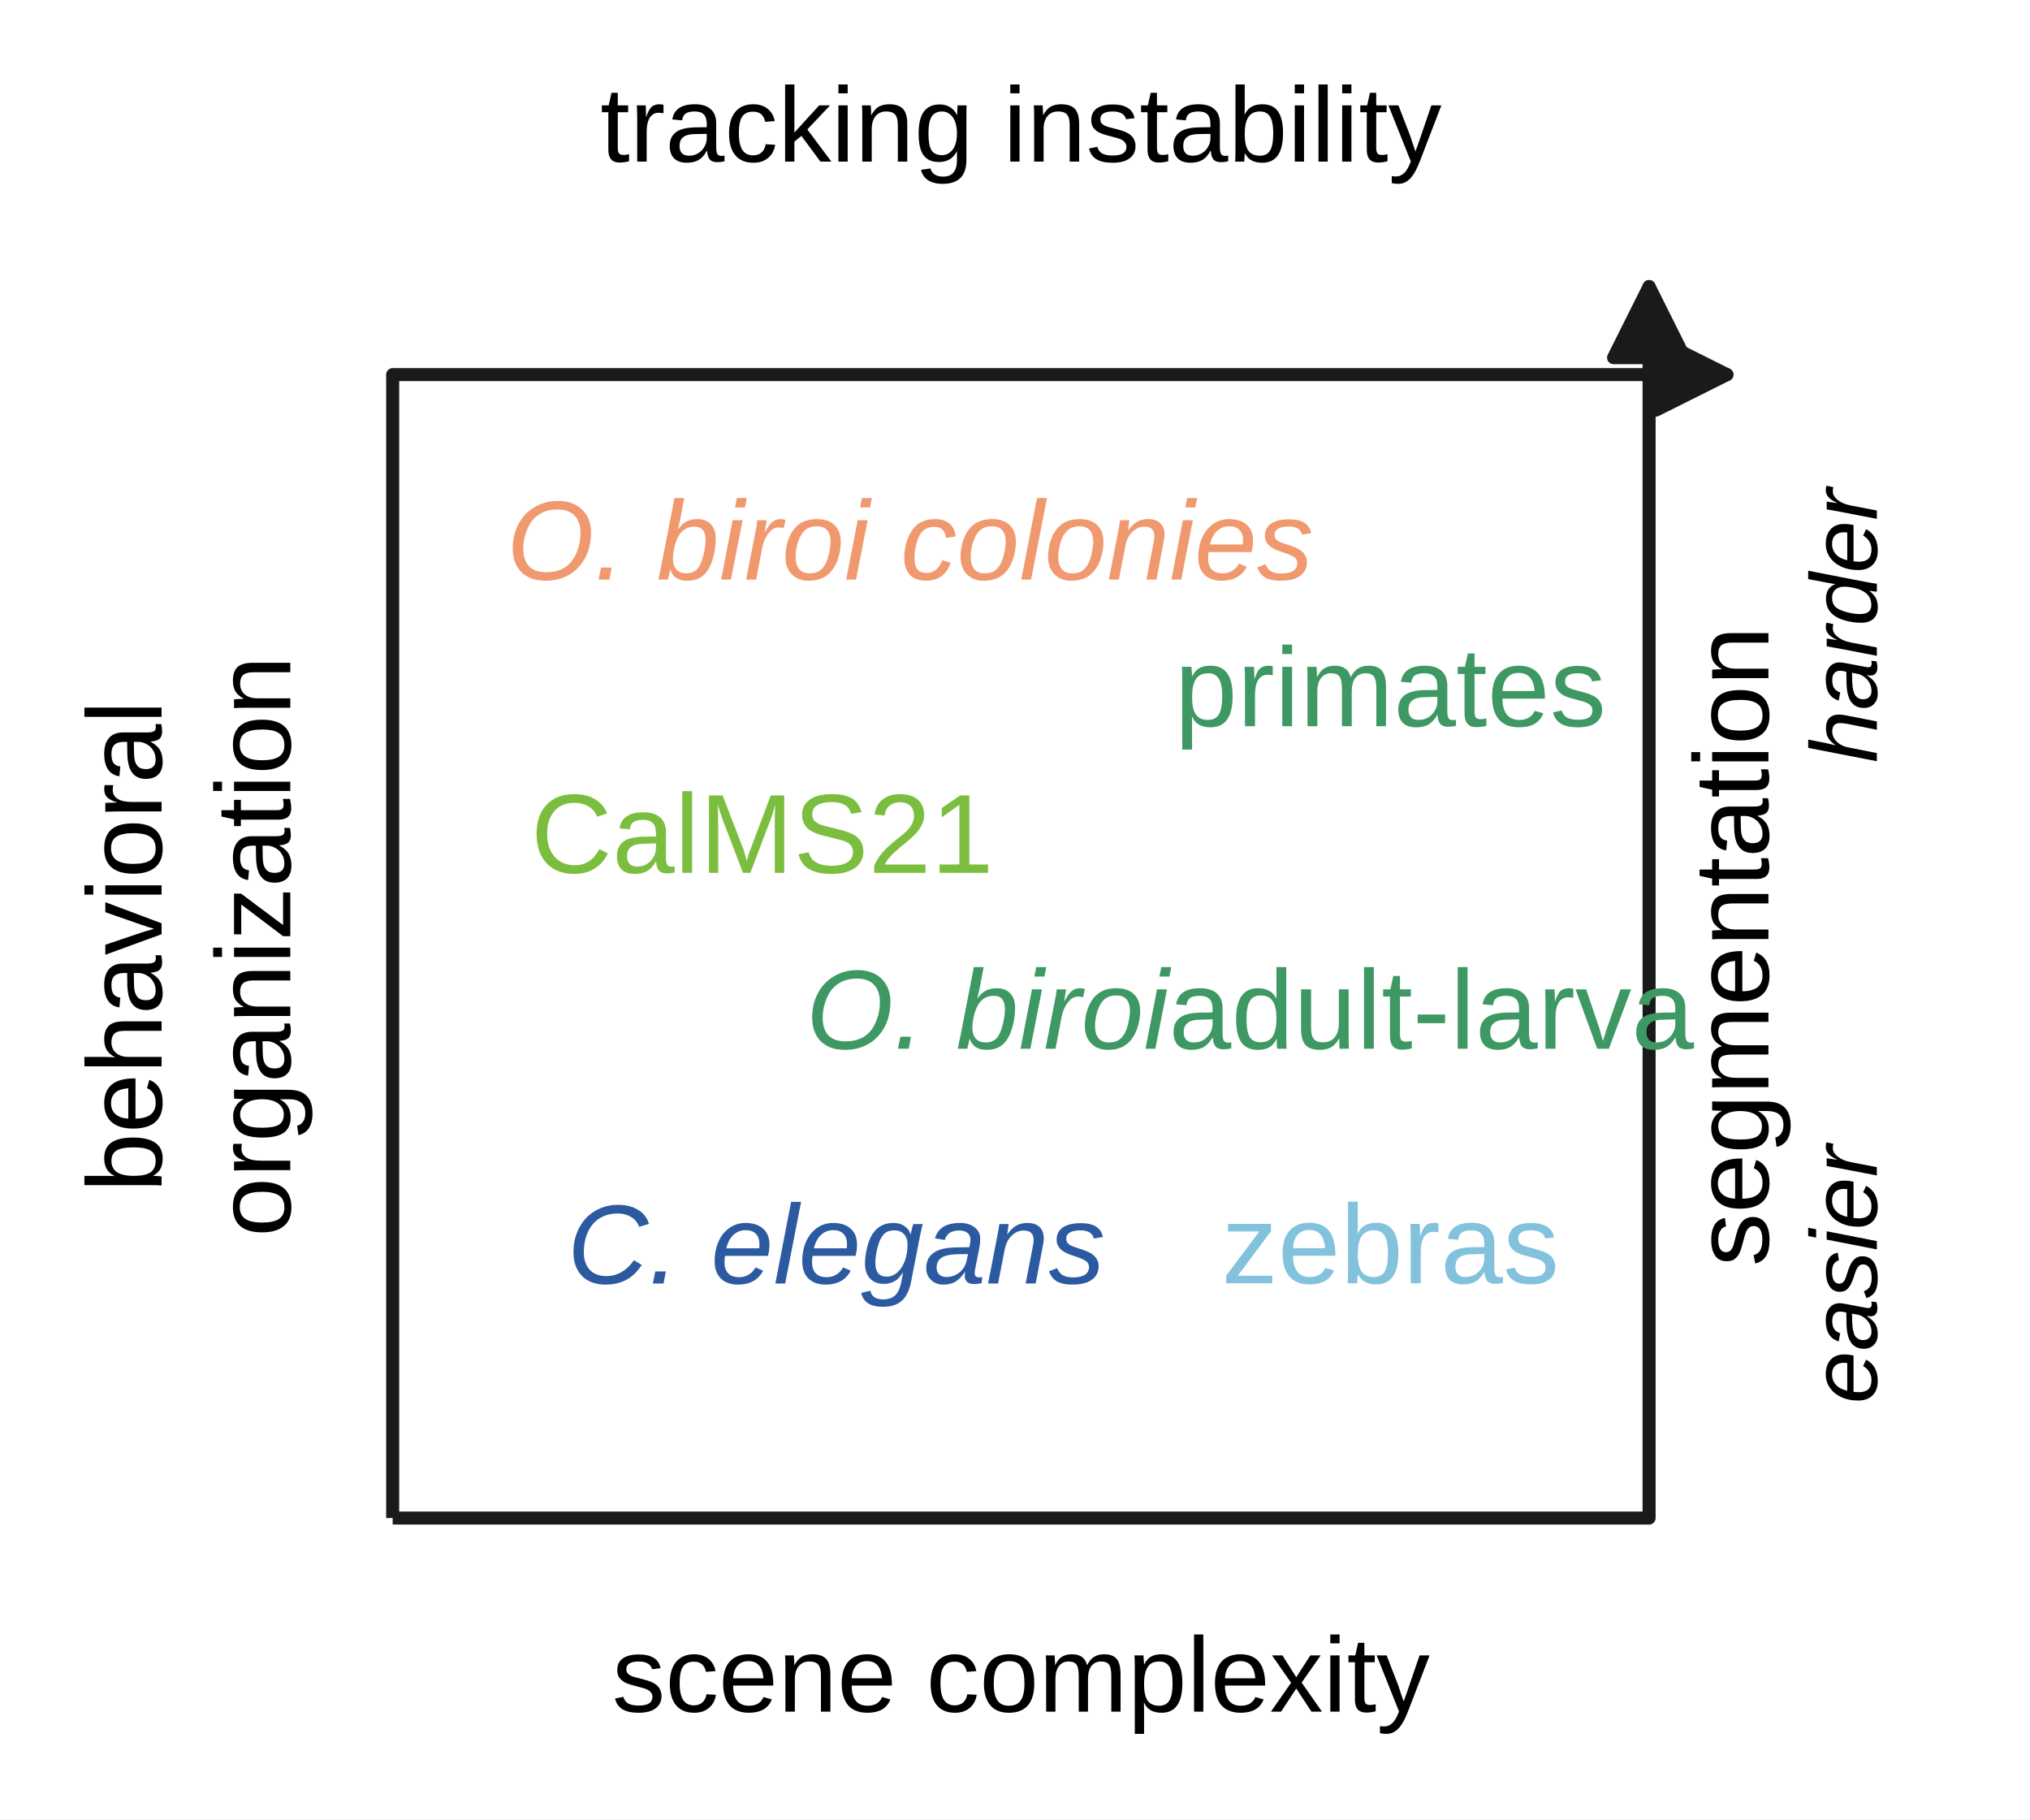
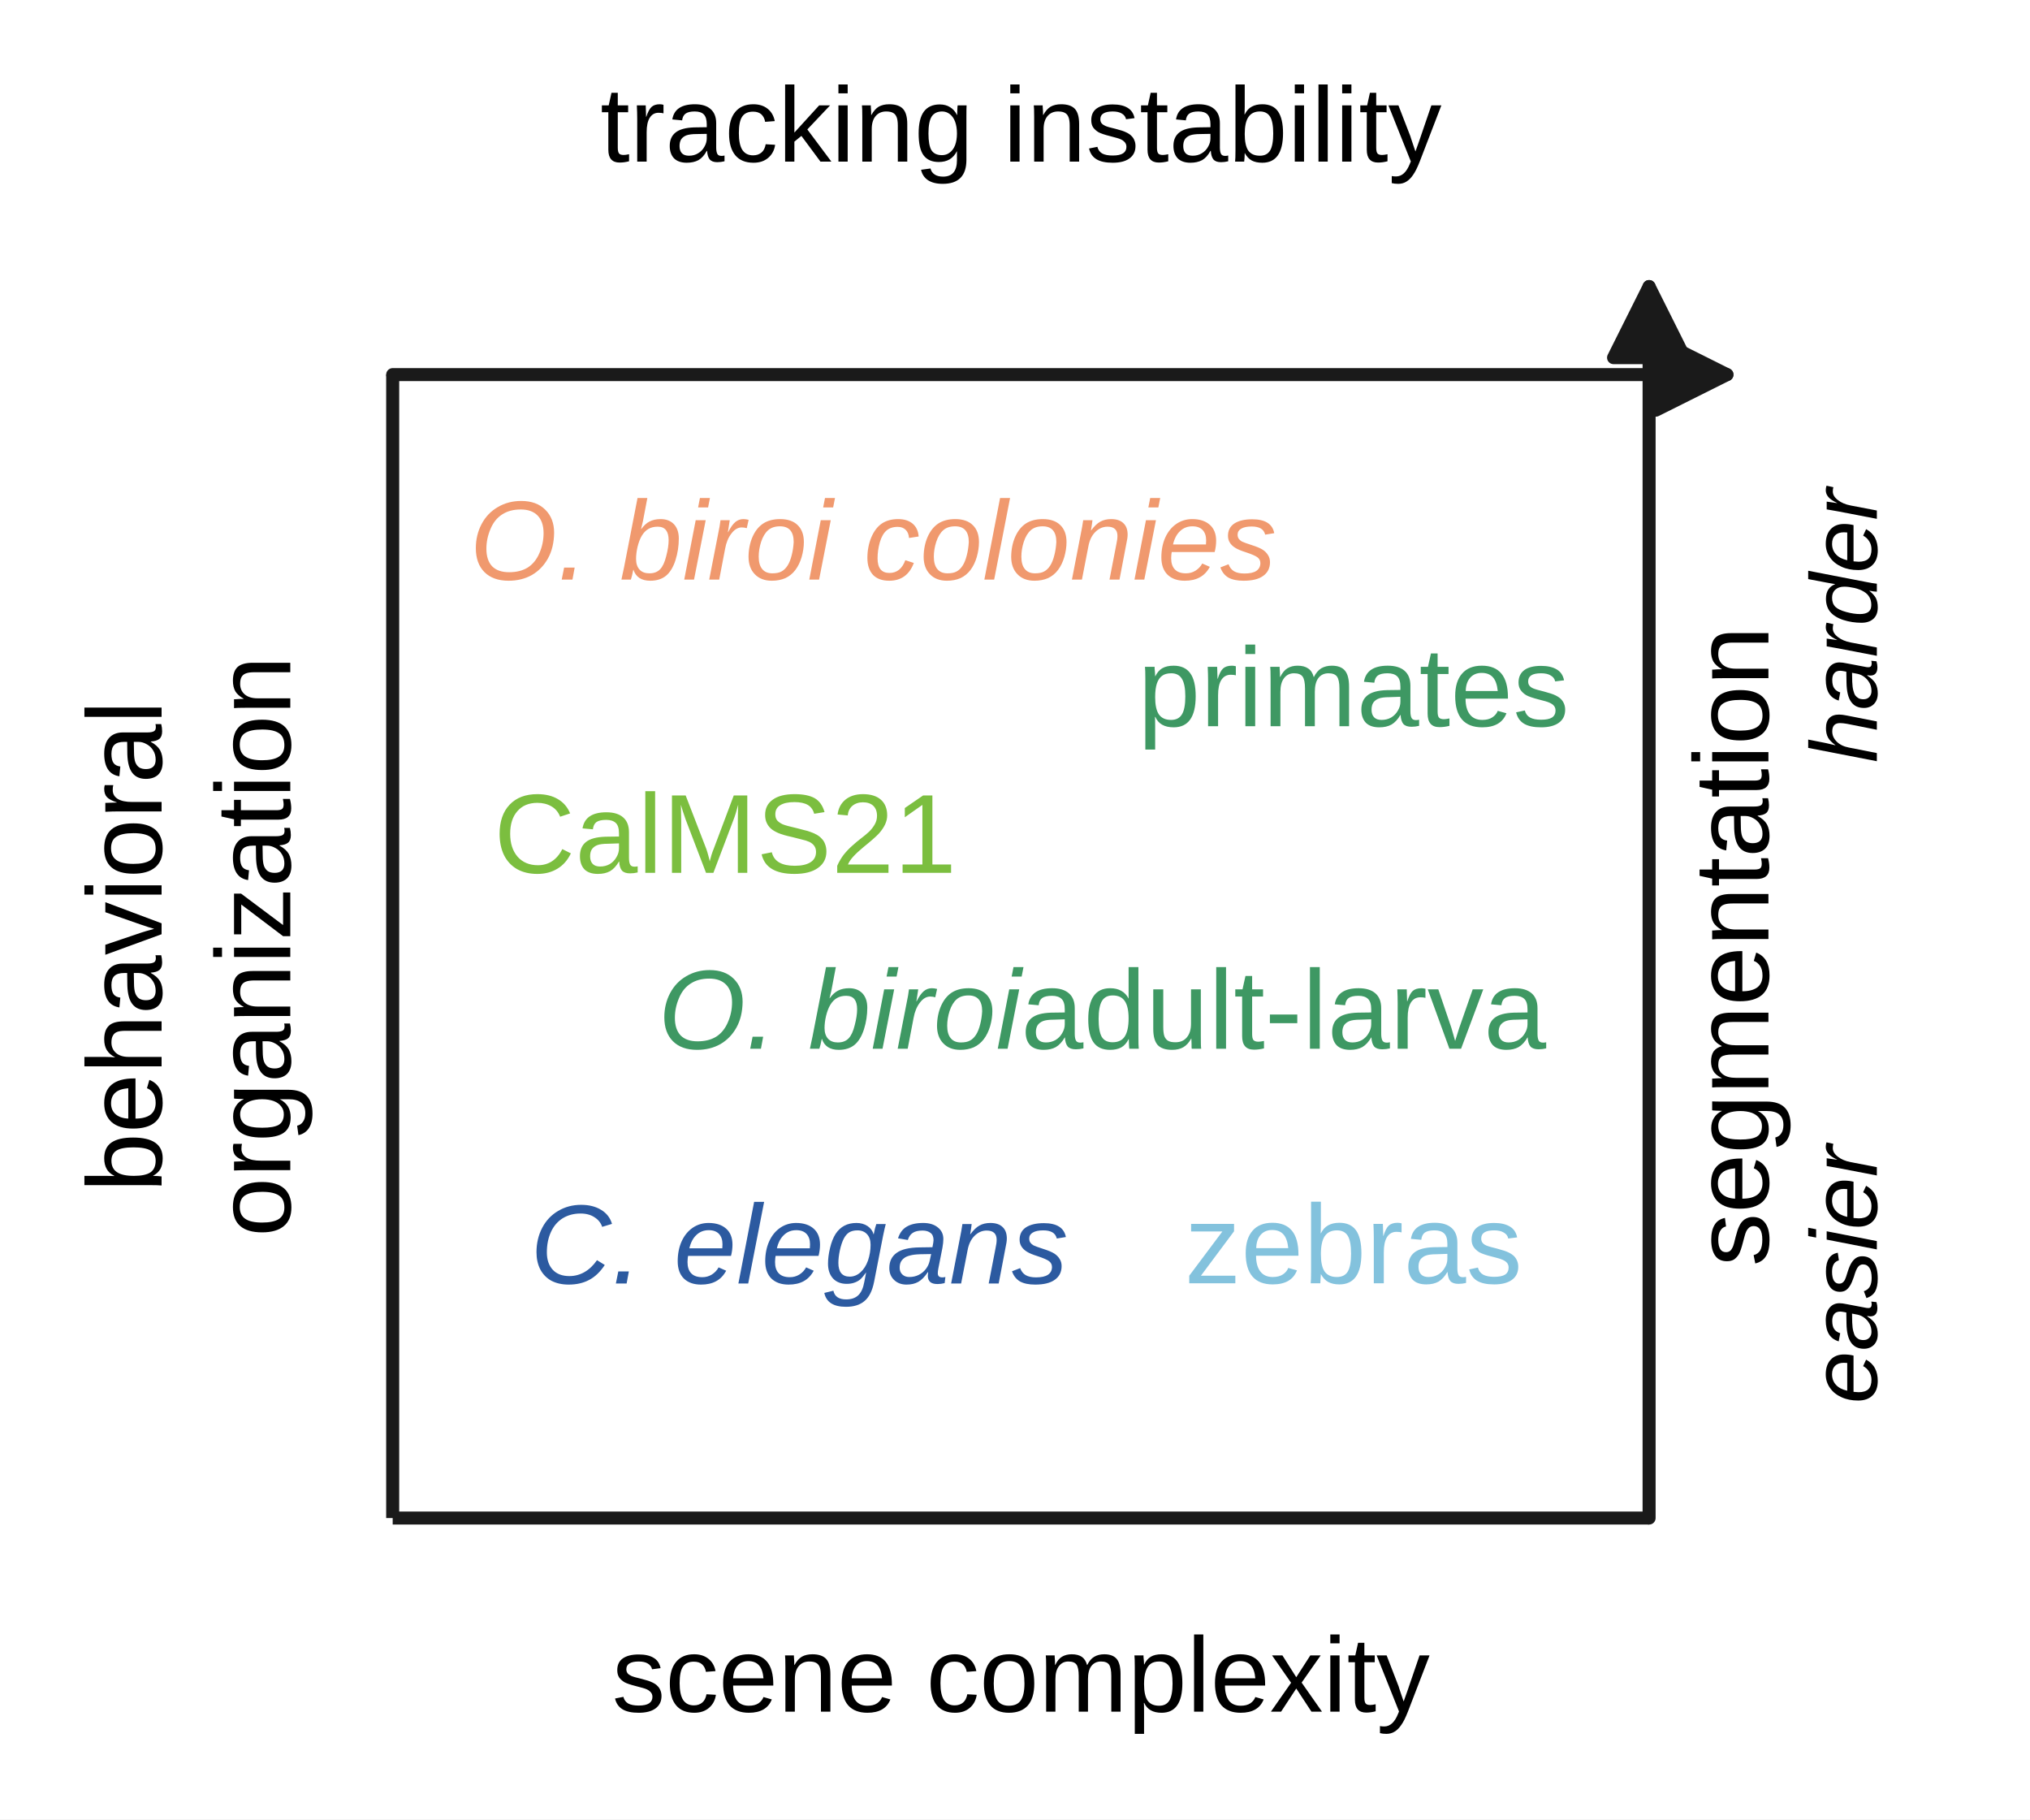
<svg xmlns="http://www.w3.org/2000/svg" width="171.395pt" height="153.585pt" viewBox="0 0 171.395 153.585" version="1.1">
  <defs>
    <style type="text/css">*{stroke-linejoin: round; stroke-linecap: butt}</style>
  </defs>
  <g id="figure_1">
    <g id="patch_1">
      <path d="M 0 153.585  L 171.395 153.585  L 171.395 0  L 0 0  z " style="fill: #ffffff" />
    </g>
    <g id="axes_1">
      <g id="patch_2">
        <path d="M 8.195 142.999  L 164.195 142.999  L 164.195 19.249  L 8.195 19.249  z " style="fill: #ffffff" />
      </g>
      <g id="matplotlib.axis_1" />
      <g id="matplotlib.axis_2" />
      <g id="line2d_1">
        <path d="M 33.155 128.149  L 33.155 31.624  " style="fill: none; stroke: #1a1a1a; stroke-width: 1.1" />
      </g>
      <g id="line2d_2">
        <path d="M 33.155 128.149  L 139.235 128.149  " style="fill: none; stroke: #1a1a1a; stroke-width: 1.1" />
      </g>
      <g id="patch_3">
        <path d="M 33.155 31.624  Q 90.095 31.624 145.806 31.624  " style="fill: none; stroke: #1a1a1a; stroke-width: 1.1; stroke-linecap: round" />
        <path d="M 139.806 28.624  L 145.806 31.624  L 139.806 34.624  z " style="fill: #1a1a1a; stroke: #1a1a1a; stroke-width: 1.1; stroke-linecap: round" />
      </g>
      <g id="patch_4">
        <path d="M 139.235 128.149  Q 139.235 75.555 139.235 24.191  " style="fill: none; stroke: #1a1a1a; stroke-width: 1.1; stroke-linecap: round" />
        <path d="M 136.235 30.191  L 139.235 24.191  L 142.235 30.191  z " style="fill: #1a1a1a; stroke: #1a1a1a; stroke-width: 1.1; stroke-linecap: round" />
      </g>
      <g id="text_1">
        <text style="font: 9px 'Arial'; text-anchor: middle" x="86.195" y="13.642" transform="rotate(-0 86.19539 13.64203)">tracking instability</text>
      </g>
      <g id="text_2">
        <text style="font: 9px 'Arial'; text-anchor: middle" x="86.195" y="144.491" transform="rotate(-0 86.19539 144.4908)">scene complexity</text>
      </g>
      <g id="text_3">
        <text style="font: 9px 'Arial'; text-anchor: middle" x="149.309" y="79.886" transform="rotate(-90 149.3093 79.88625)">segmentation</text>
      </g>
      <g id="text_4">
        <text style="font: italic 8px 'Arial'; text-anchor: start" x="158.464" y="118.496" transform="rotate(-90 158.4635 118.4963)">easier</text>
      </g>
      <g id="text_5">
        <text style="font: italic 8px 'Arial'; text-anchor: end" x="158.464" y="41.276" transform="rotate(-90 158.4635 41.27625)">harder</text>
      </g>
      <g id="text_6">
        <text style="font: 9px 'Arial'; text-anchor: middle" x="13.642" y="79.886" transform="rotate(-90 13.64203 79.88625)">behavioral</text>
      </g>
      <g id="text_7">
        <text style="font: 9px 'Arial'; text-anchor: middle" x="24.509" y="79.886" transform="rotate(-90 24.5093 79.88625)">organization</text>
      </g>
      <g id="text_8">
-         <text style="fill: #f0996e; font: italic 9.5px 'Arial'; text-anchor: middle" x="76.835" y="48.93" transform="rotate(-0 76.83539 48.92965)">O. biroi colonies</text>
+         <text style="fill: #f0996e; font: italic 9.5px 'Arial'; text-anchor: middle" x="73.715" y="48.93" transform="rotate(-0 73.71539 48.92965)">O. biroi colonies</text>
      </g>
      <g id="text_9">
-         <text style="fill: #3e9863; font: 9.5px 'Arial'; text-anchor: middle" x="117.395" y="61.305" transform="rotate(-0 117.3954 61.30465)">primates</text>
+         <text style="fill: #3e9863; font: 9.5px 'Arial'; text-anchor: middle" x="114.275" y="61.305" transform="rotate(-0 114.2754 61.30465)">primates</text>
      </g>
      <g id="text_10">
-         <text style="fill: #7bbe3f; font: 9.5px 'Arial'; text-anchor: middle" x="64.355" y="73.68" transform="rotate(-0 64.35539 73.67965)">CalMS21</text>
+         <text style="fill: #7bbe3f; font: 9.5px 'Arial'; text-anchor: middle" x="61.235" y="73.68" transform="rotate(-0 61.23539 73.67965)">CalMS21</text>
      </g>
      <g id="text_11">
-         <text style="fill: #3e9863; font: italic 9.5px 'Arial'; text-anchor: end" x="98.675" y="88.53" transform="rotate(-0 98.67539 88.52965)">O. biroi</text>
+         <text style="fill: #3e9863; font: italic 9.5px 'Arial'; text-anchor: end" x="86.195" y="88.53" transform="rotate(-0 86.19539 88.52965)">O. biroi</text>
      </g>
      <g id="text_12">
-         <text style="fill: #3e9863; font: 9.5px 'Arial'; text-anchor: start" x="98.675" y="88.53" transform="rotate(-0 98.67539 88.52965)"> adult-larva</text>
+         <text style="fill: #3e9863; font: 9.5px 'Arial'; text-anchor: start" x="86.195" y="88.53" transform="rotate(-0 86.19539 88.52965)"> adult-larva</text>
      </g>
      <g id="text_13">
-         <text style="fill: #2c5aa0; font: italic 9.5px 'Arial'; text-anchor: middle" x="70.595" y="108.346" transform="rotate(-0 70.59539 108.346)">C. elegans</text>
+         <text style="fill: #2c5aa0; font: italic 9.5px 'Arial'; text-anchor: middle" x="67.475" y="108.346" transform="rotate(-0 67.47539 108.346)">C. elegans</text>
      </g>
      <g id="text_14">
-         <text style="fill: #83c2dd; font: 9.5px 'Arial'; text-anchor: middle" x="117.395" y="108.33" transform="rotate(-0 117.3954 108.3296)">zebras</text>
+         <text style="fill: #83c2dd; font: 9.5px 'Arial'; text-anchor: middle" x="114.275" y="108.33" transform="rotate(-0 114.2754 108.3296)">zebras</text>
      </g>
    </g>
  </g>
</svg>
